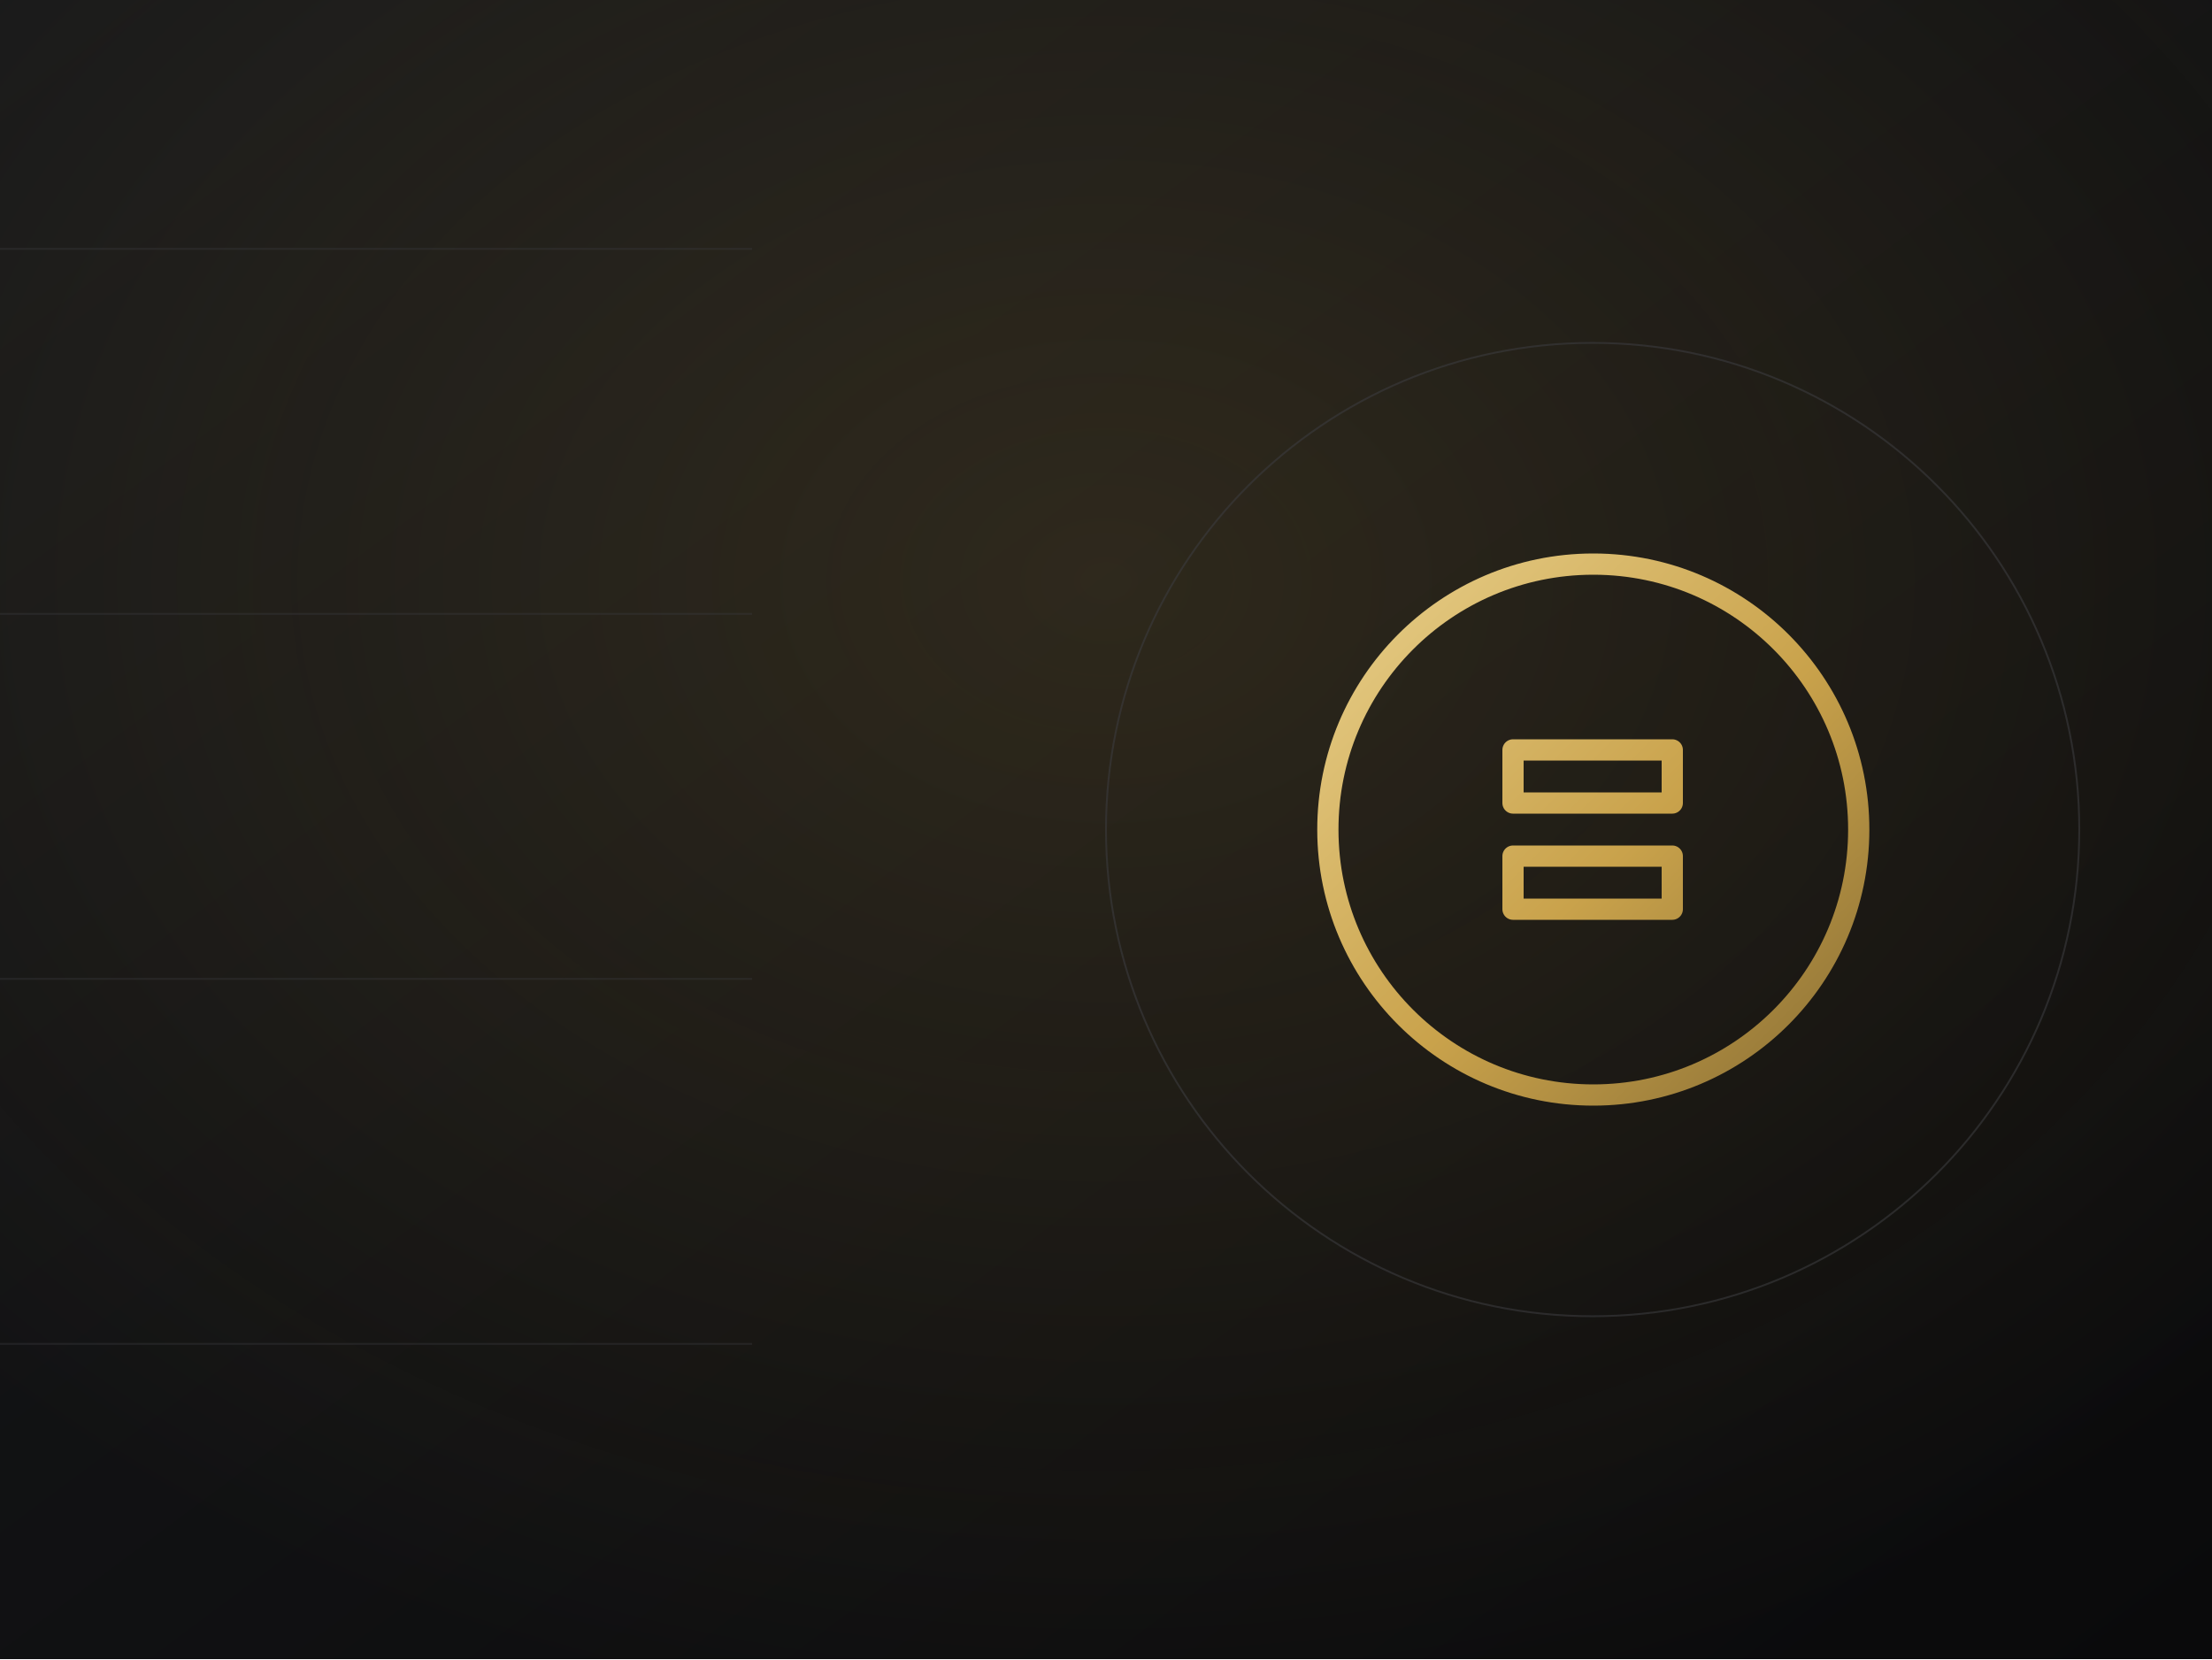
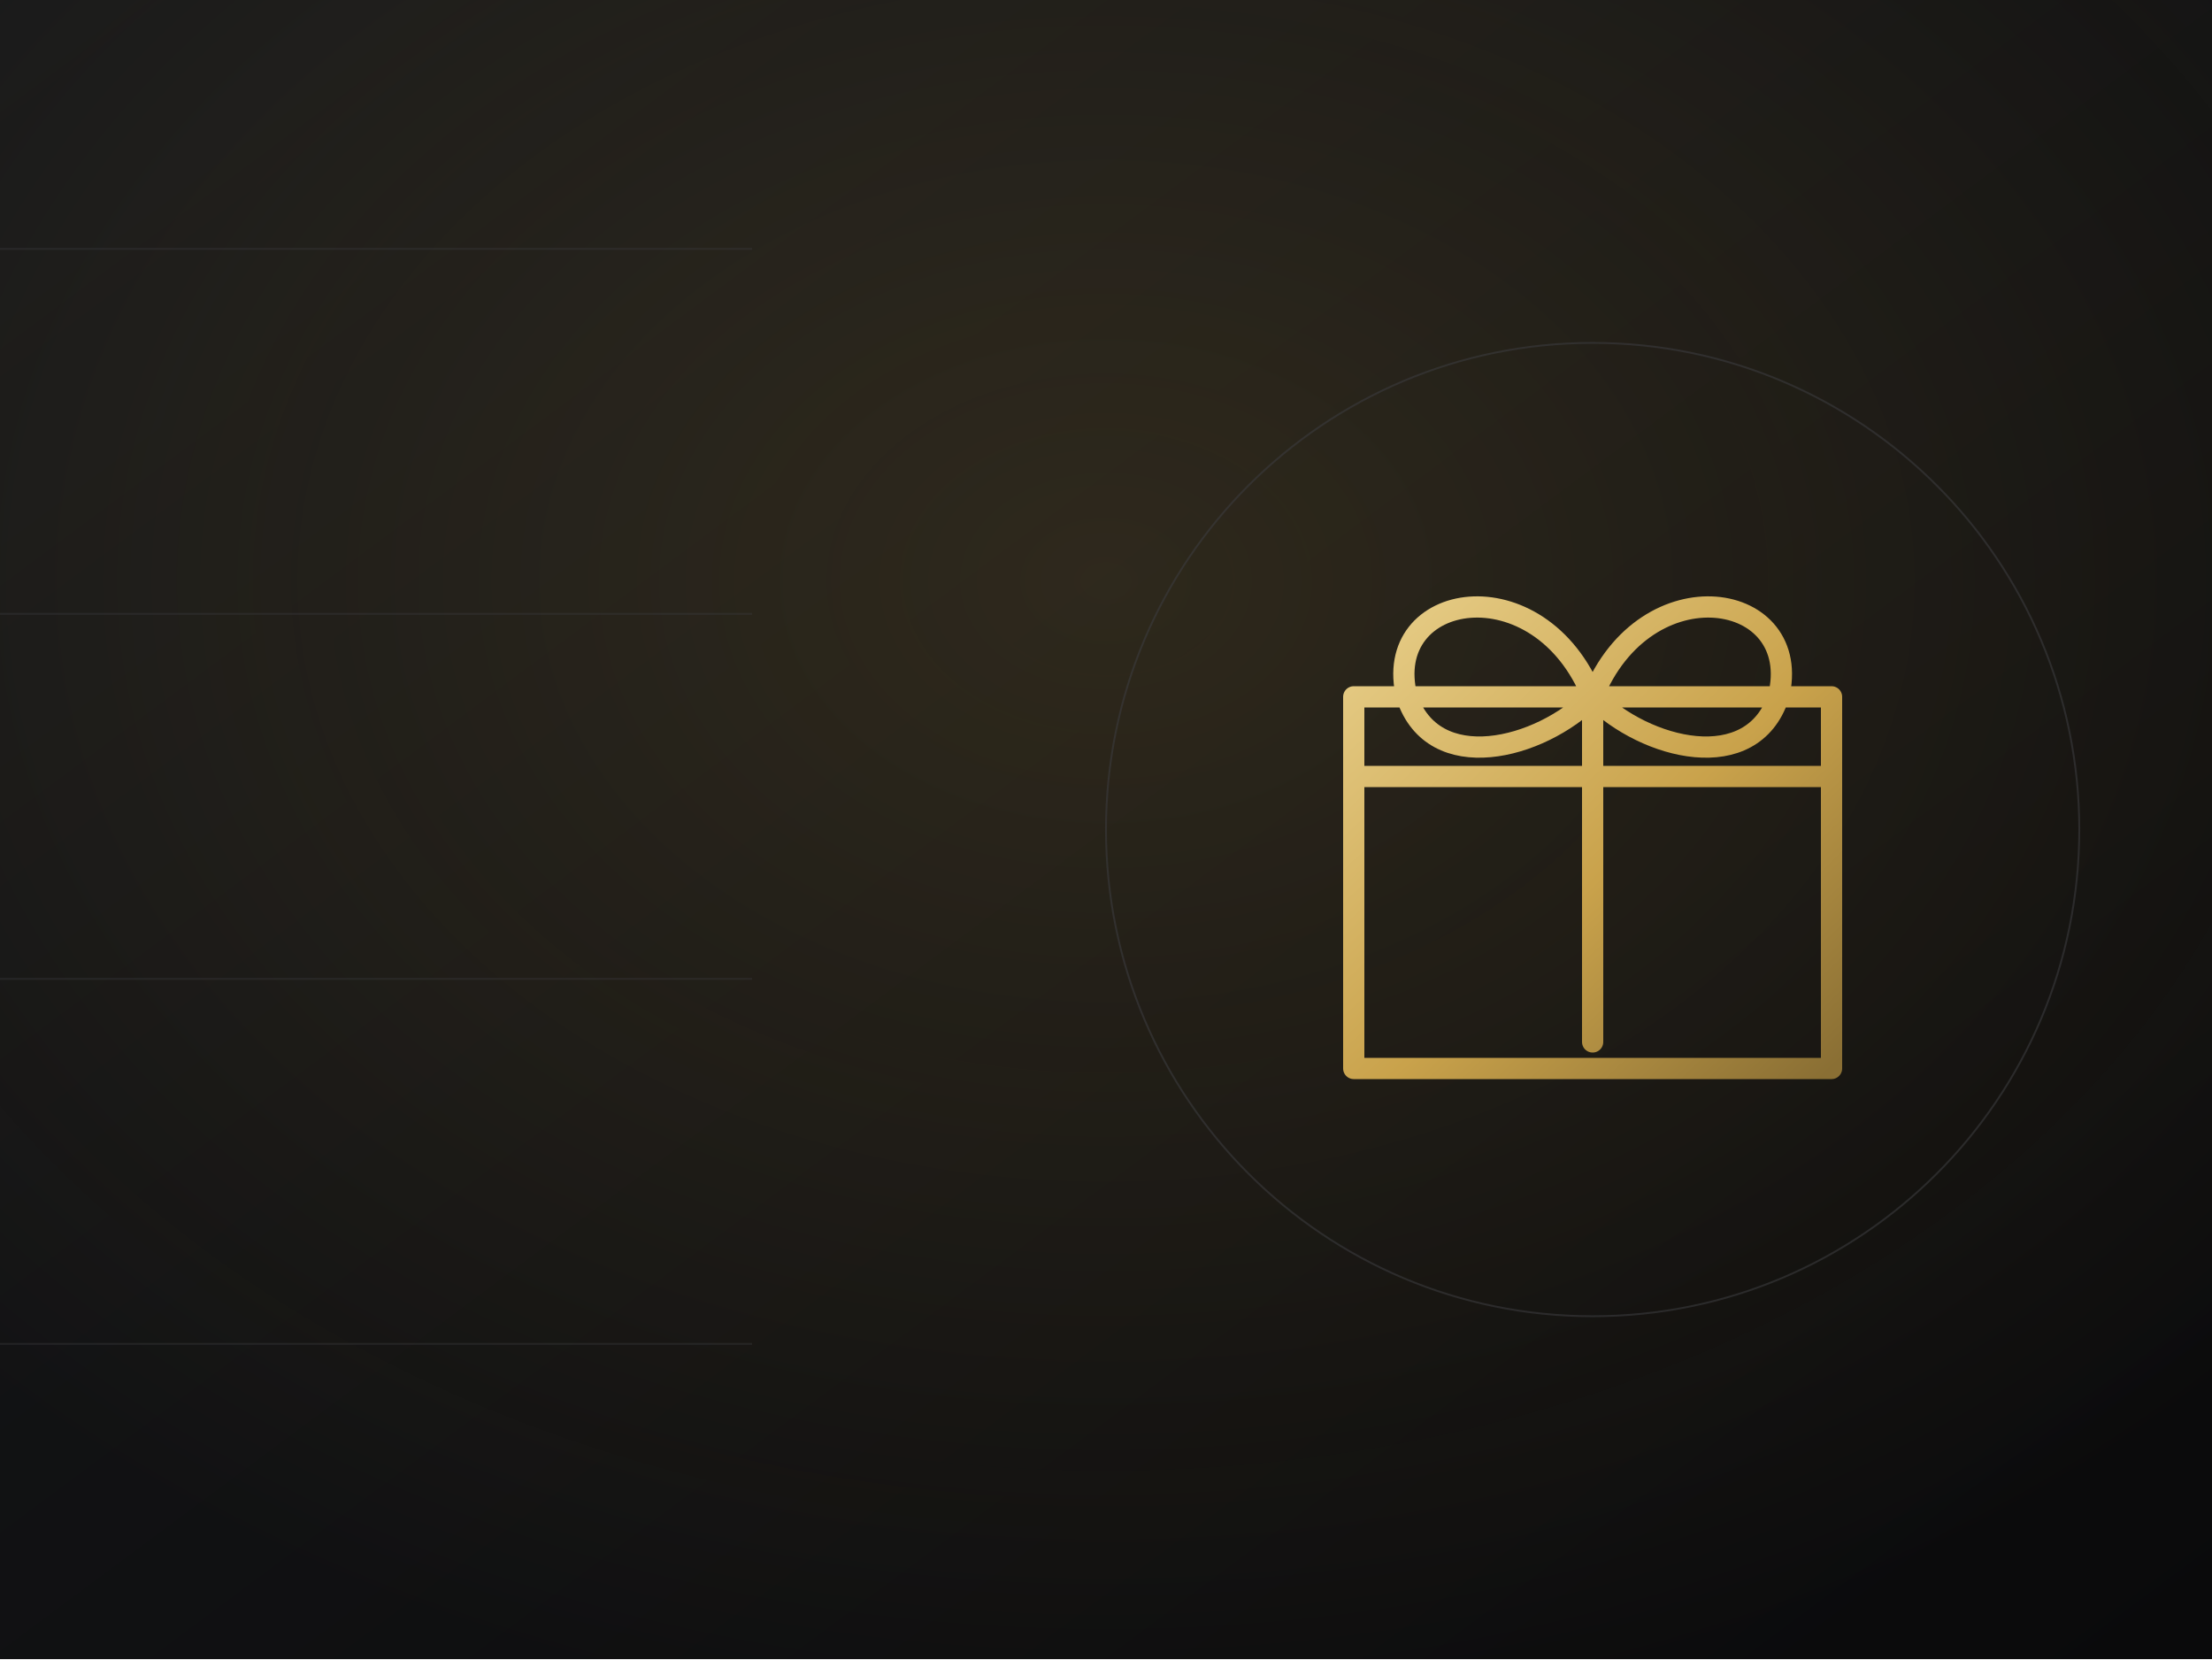
<svg xmlns="http://www.w3.org/2000/svg" viewBox="0 0 1200 900" width="1200" height="900" role="img" aria-hidden="true">
  <defs>
    <linearGradient id="bg-ab027f7c" x1="0%" y1="0%" x2="100%" y2="100%">
      <stop offset="0%" stop-color="#17181a" />
      <stop offset="100%" stop-color="#0a0a0b" />
    </linearGradient>
    <linearGradient id="gold-ab027f7c" x1="0%" y1="0%" x2="100%" y2="100%">
      <stop offset="0%" stop-color="#e8cf8a" />
      <stop offset="55%" stop-color="#c9a24b" />
      <stop offset="100%" stop-color="#8a6f34" />
    </linearGradient>
    <radialGradient id="glow-ab027f7c" cx="50%" cy="35%" r="70%">
      <stop offset="0%" stop-color="#c9a24b" stop-opacity="0.16" />
      <stop offset="100%" stop-color="#c9a24b" stop-opacity="0" />
    </radialGradient>
  </defs>
  <rect x="0" y="0" width="1200" height="900" fill="url(#bg-ab027f7c)" />
  <rect x="0" y="0" width="1200" height="900" fill="url(#glow-ab027f7c)" />
  <circle cx="864.0" cy="450.0" r="264.0" fill="none" stroke="#3a3a3d" stroke-width="1" opacity="0.6" />
  <g transform="translate(864.0 450.0) scale(7.200)" stroke="url(#gold-ab027f7c)" stroke-width="1.6" fill="none" stroke-linecap="round" stroke-linejoin="round">
-     <path d="M 0 -20 a 20 20 0 1 0 0.1 0 z M -6 -6 h 12 v 4 h -12 z M -6 2 h 12 v 4 h -12 z" />
+     <path class="category-tile__icon-path" d="M -18 -4 h 36 v 22 h -36 z M -18 -4 v -6 h 36 v 6 M 0 -10 v 26 M 0 -10 c -4 -10 -16 -8 -14 0 c 2 6 10 4 14 0 c 4 -10 16 -8 14 0 c -2 6 -10 4 -14 0" />
  </g>
  <line x1="0" y1="135.0" x2="408.0" y2="135.0" stroke="#3a3a3d" stroke-width="1" opacity="0.4" />
  <line x1="0" y1="333.0" x2="408.0" y2="333.0" stroke="#3a3a3d" stroke-width="1" opacity="0.4" />
  <line x1="0" y1="531.0" x2="408.0" y2="531.0" stroke="#3a3a3d" stroke-width="1" opacity="0.4" />
  <line x1="0" y1="729.0" x2="408.0" y2="729.0" stroke="#3a3a3d" stroke-width="1" opacity="0.4" />
</svg>
